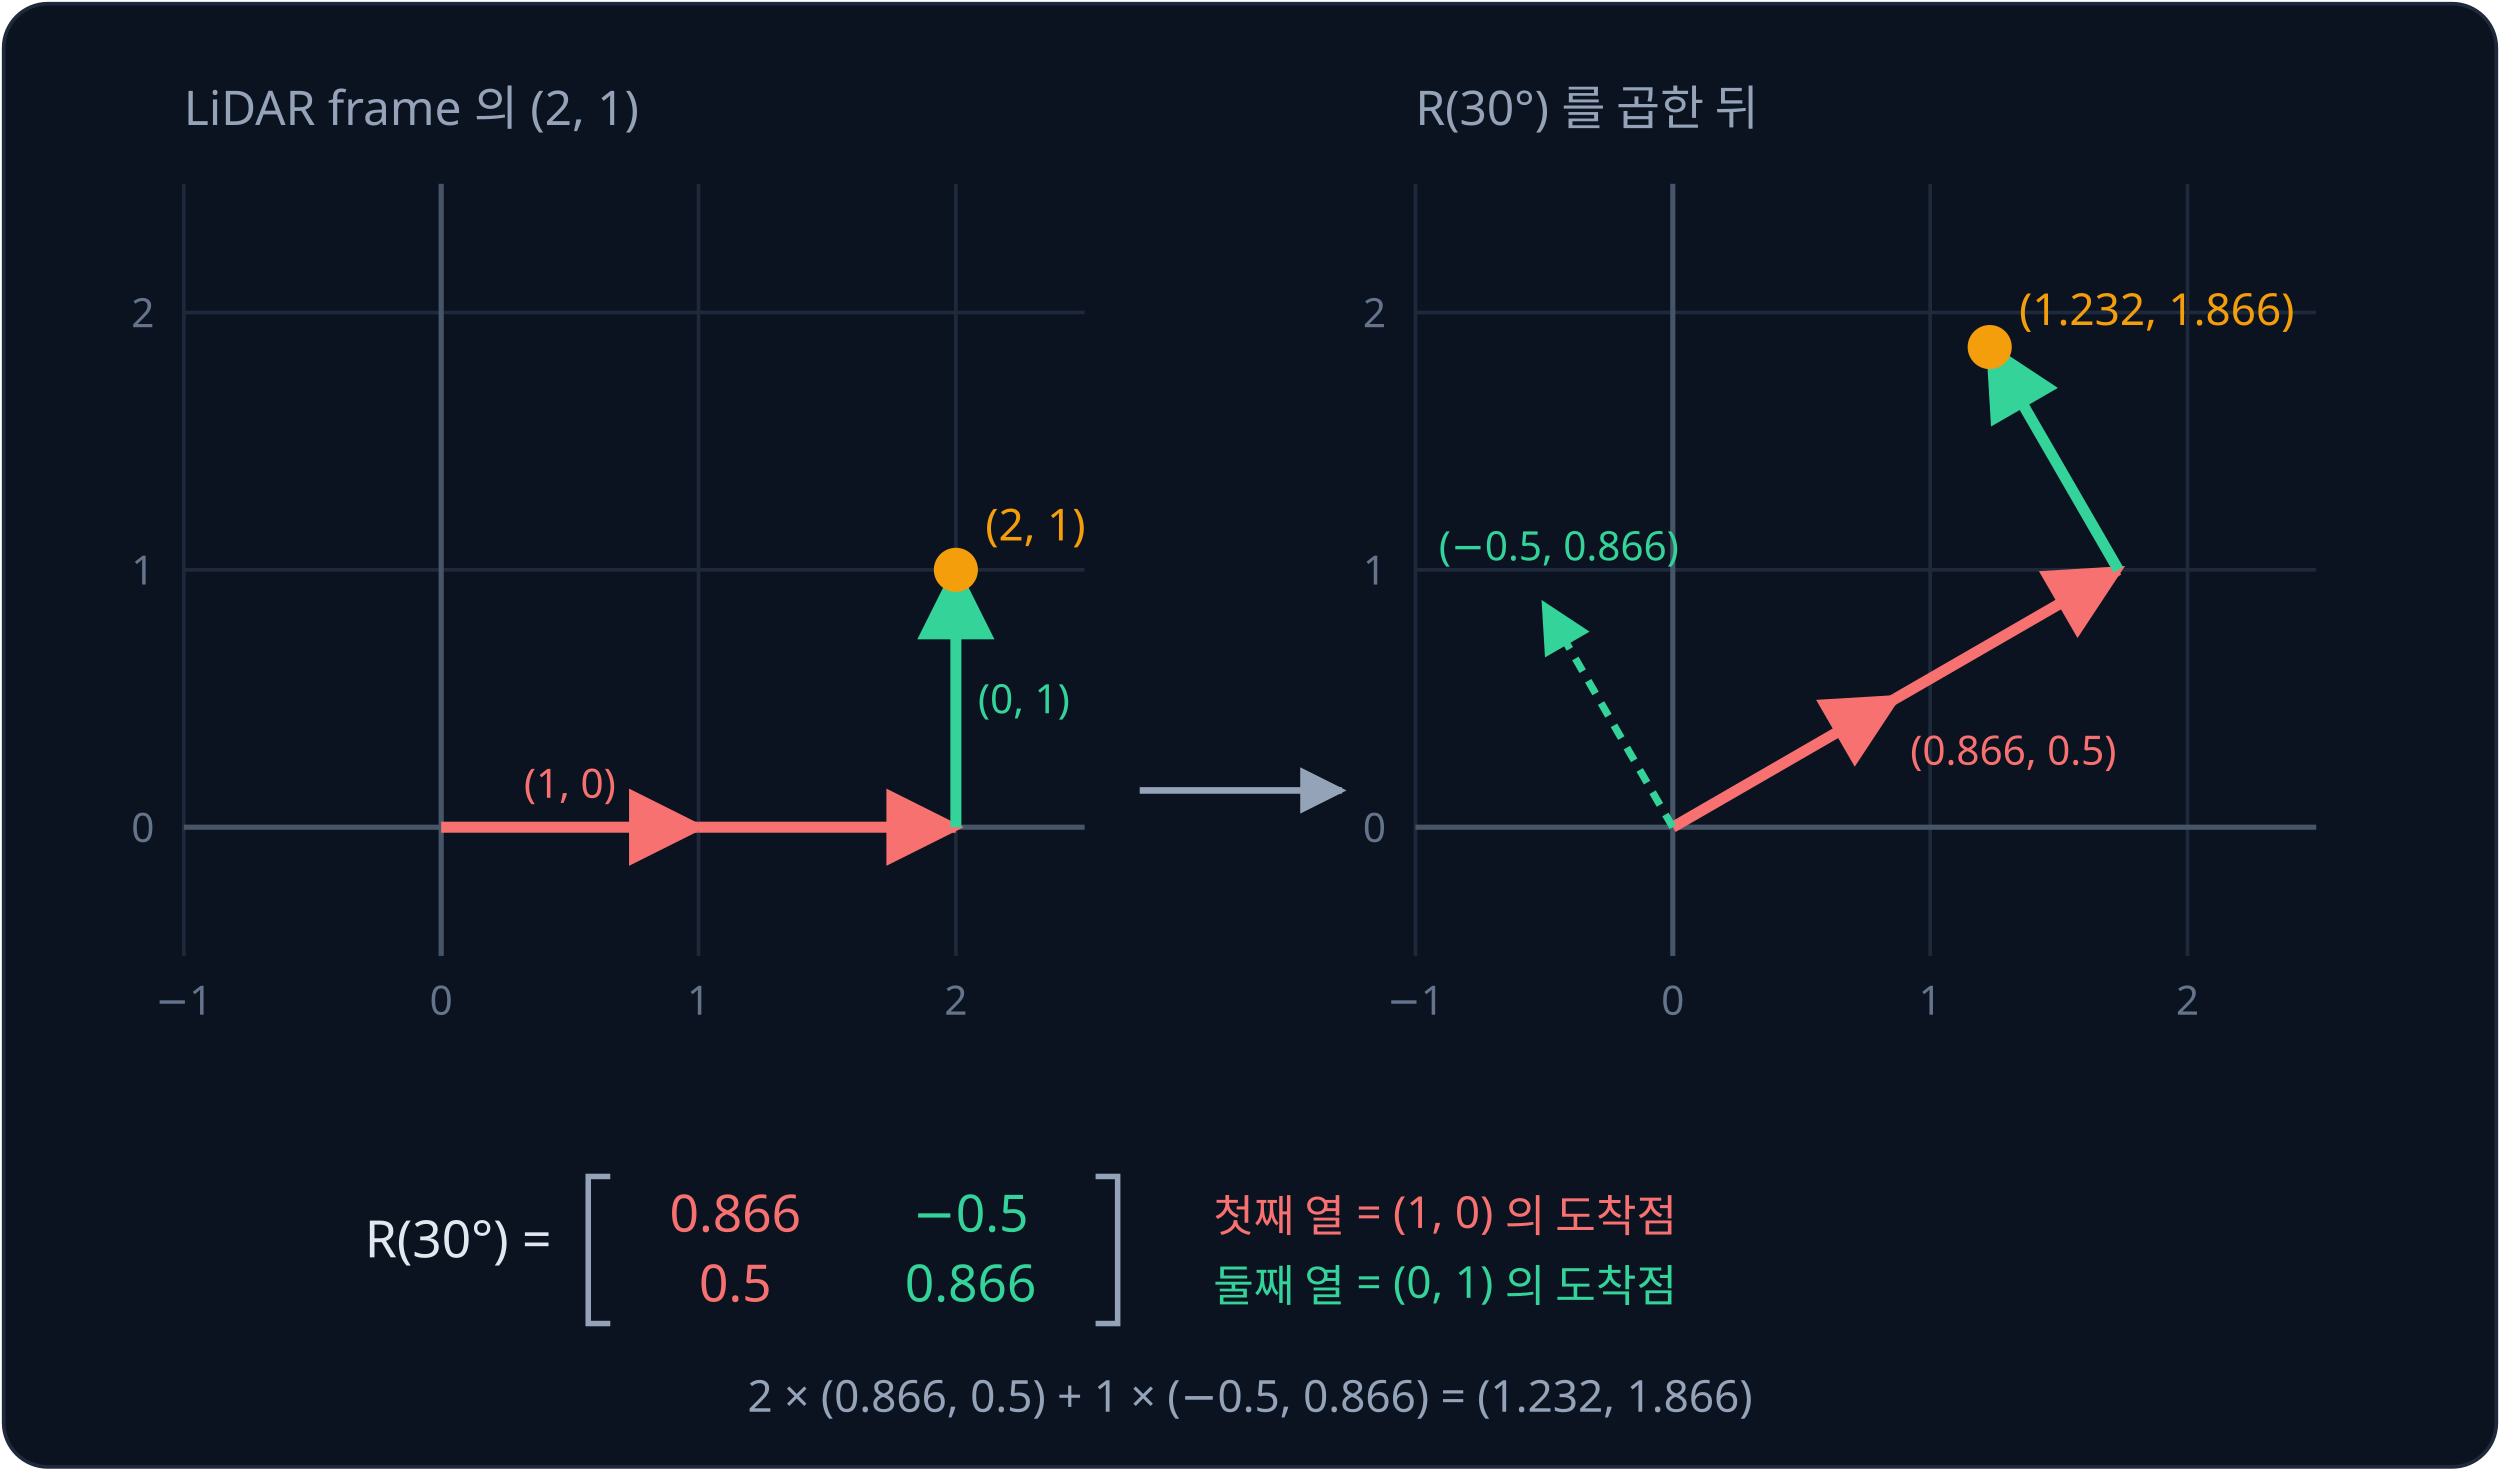
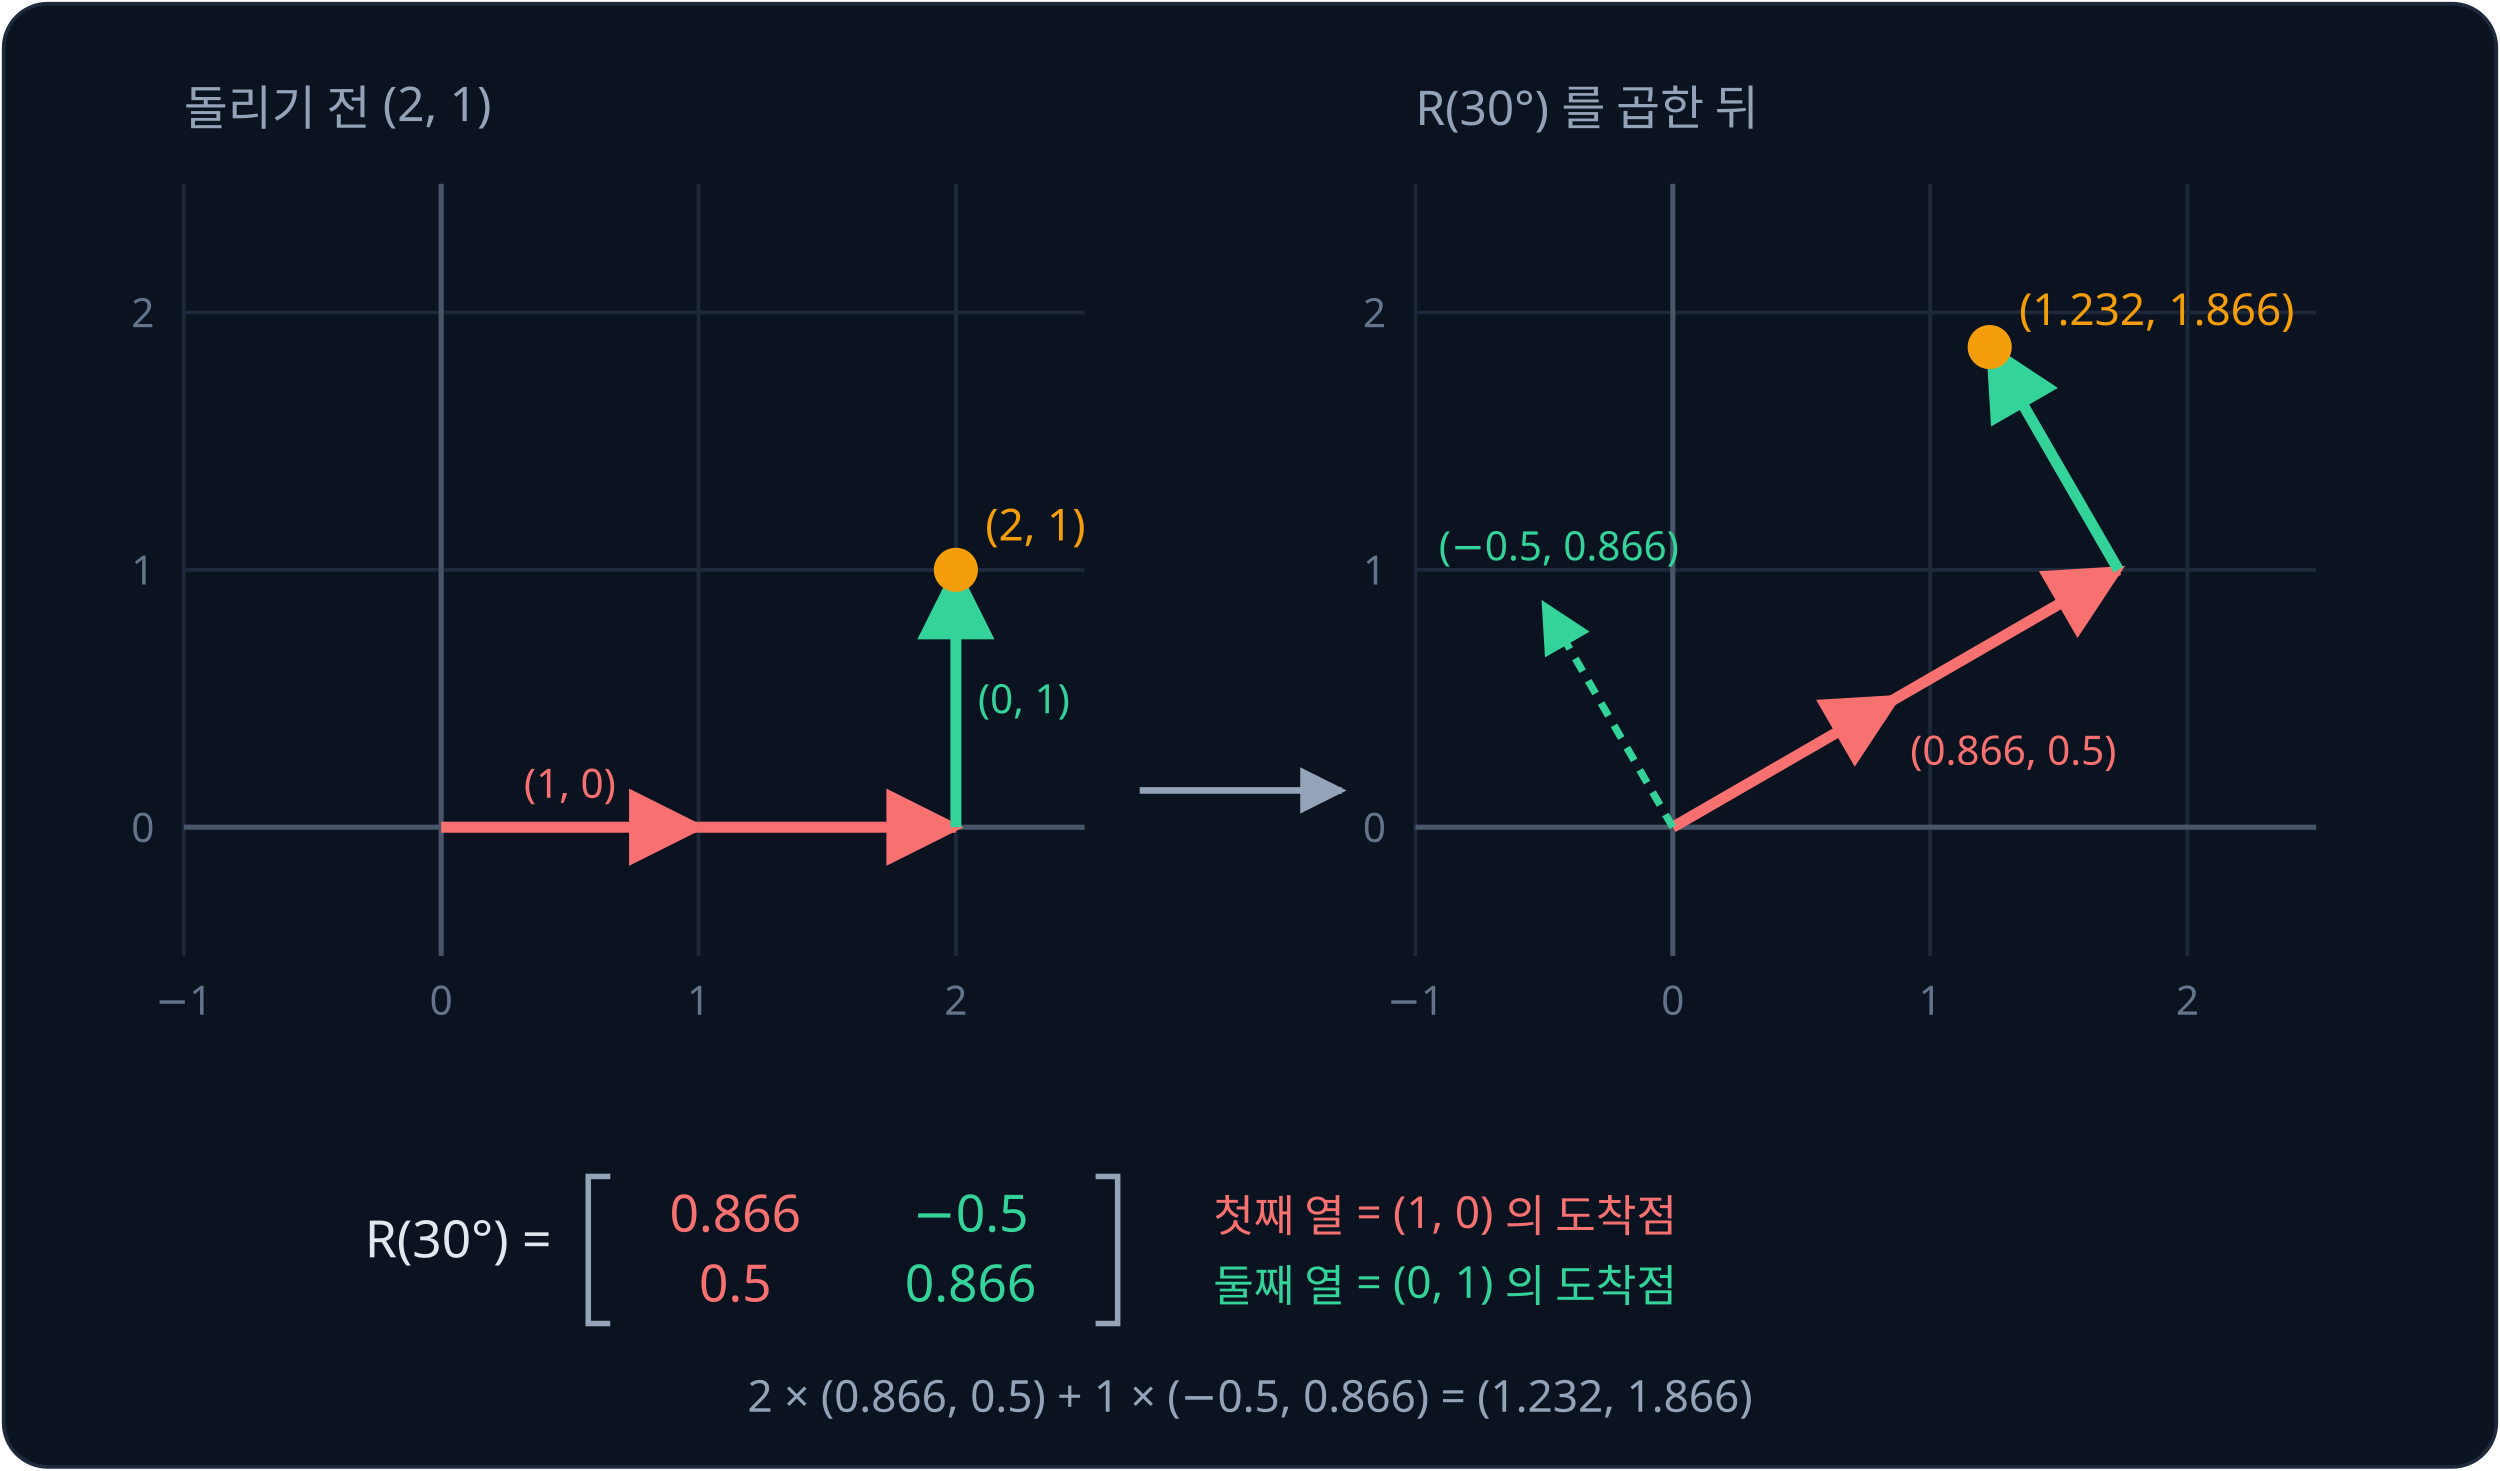
<svg xmlns="http://www.w3.org/2000/svg" viewBox="0 0 680 400" font-family="Pretendard, 'Apple SD Gothic Neo', 'Noto Sans KR', system-ui, sans-serif">
  <defs>
    <marker id="a-amber" viewBox="0 0 10 10" refX="9" refY="5" markerWidth="7" markerHeight="7" orient="auto-start-reverse">
      <path d="M0,0 L10,5 L0,10 z" fill="#f59e0b" />
    </marker>
    <marker id="a-sky" viewBox="0 0 10 10" refX="9" refY="5" markerWidth="7" markerHeight="7" orient="auto-start-reverse">
      <path d="M0,0 L10,5 L0,10 z" fill="#38bdf8" />
    </marker>
    <marker id="a-green" viewBox="0 0 10 10" refX="9" refY="5" markerWidth="7" markerHeight="7" orient="auto-start-reverse">
      <path d="M0,0 L10,5 L0,10 z" fill="#34d399" />
    </marker>
    <marker id="a-red" viewBox="0 0 10 10" refX="9" refY="5" markerWidth="7" markerHeight="7" orient="auto-start-reverse">
      <path d="M0,0 L10,5 L0,10 z" fill="#f87171" />
    </marker>
    <marker id="a-violet" viewBox="0 0 10 10" refX="9" refY="5" markerWidth="7" markerHeight="7" orient="auto-start-reverse">
      <path d="M0,0 L10,5 L0,10 z" fill="#a78bfa" />
    </marker>
    <marker id="a-gray" viewBox="0 0 10 10" refX="9" refY="5" markerWidth="7" markerHeight="7" orient="auto-start-reverse">
      <path d="M0,0 L10,5 L0,10 z" fill="#94a3b8" />
    </marker>
    <marker id="a-white" viewBox="0 0 10 10" refX="9" refY="5" markerWidth="7" markerHeight="7" orient="auto-start-reverse">
      <path d="M0,0 L10,5 L0,10 z" fill="#e2e8f0" />
    </marker>
    <marker id="a-dim" viewBox="0 0 10 10" refX="9" refY="5" markerWidth="7" markerHeight="7" orient="auto-start-reverse">
      <path d="M0,0 L10,5 L0,10 z" fill="#64748b" />
    </marker>
  </defs>
  <rect x="1" y="1" width="678" height="398" rx="12" fill="#0b1220" stroke="#1e293b" />
-   <text x="50.0" y="34.0" fill="#94a3b8" font-size="13" text-anchor="start">LiDAR frame 의 (2, 1)</text>
+   <text x="50.0" y="34.0" fill="#94a3b8" font-size="13" text-anchor="start">돌리기 전 (2, 1)</text>
  <text x="385.0" y="34.0" fill="#94a3b8" font-size="13" text-anchor="start">R(30°) 를 곱한 뒤</text>
  <line x1="50.0" y1="260.0" x2="50.0" y2="50.0" stroke="#1e293b" stroke-width="1" />
  <text x="50.0" y="276.0" fill="#64748b" font-size="11" text-anchor="middle">−1</text>
  <line x1="120.0" y1="260.0" x2="120.0" y2="50.0" stroke="#1e293b" stroke-width="1" />
  <text x="120.0" y="276.0" fill="#64748b" font-size="11" text-anchor="middle">0</text>
  <line x1="190.0" y1="260.0" x2="190.0" y2="50.0" stroke="#1e293b" stroke-width="1" />
  <text x="190.0" y="276.0" fill="#64748b" font-size="11" text-anchor="middle">1</text>
  <line x1="260.0" y1="260.0" x2="260.0" y2="50.0" stroke="#1e293b" stroke-width="1" />
  <text x="260.0" y="276.0" fill="#64748b" font-size="11" text-anchor="middle">2</text>
  <line x1="50.0" y1="225.0" x2="295.0" y2="225.0" stroke="#1e293b" stroke-width="1" />
  <text x="42.0" y="229.0" fill="#64748b" font-size="11" text-anchor="end">0</text>
  <line x1="50.0" y1="155.0" x2="295.0" y2="155.0" stroke="#1e293b" stroke-width="1" />
  <text x="42.0" y="159.0" fill="#64748b" font-size="11" text-anchor="end">1</text>
  <line x1="50.0" y1="85.0" x2="295.0" y2="85.0" stroke="#1e293b" stroke-width="1" />
  <text x="42.0" y="89.0" fill="#64748b" font-size="11" text-anchor="end">2</text>
  <line x1="120.0" y1="260.0" x2="120.0" y2="50.0" stroke="#475569" stroke-width="1.4" />
  <line x1="50.0" y1="225.0" x2="295.0" y2="225.0" stroke="#475569" stroke-width="1.4" />
  <line x1="385.0" y1="260.0" x2="385.0" y2="50.0" stroke="#1e293b" stroke-width="1" />
  <text x="385.0" y="276.0" fill="#64748b" font-size="11" text-anchor="middle">−1</text>
  <line x1="455.0" y1="260.0" x2="455.0" y2="50.0" stroke="#1e293b" stroke-width="1" />
  <text x="455.0" y="276.0" fill="#64748b" font-size="11" text-anchor="middle">0</text>
  <line x1="525.0" y1="260.0" x2="525.0" y2="50.0" stroke="#1e293b" stroke-width="1" />
  <text x="525.0" y="276.0" fill="#64748b" font-size="11" text-anchor="middle">1</text>
  <line x1="595.0" y1="260.0" x2="595.0" y2="50.0" stroke="#1e293b" stroke-width="1" />
  <text x="595.0" y="276.0" fill="#64748b" font-size="11" text-anchor="middle">2</text>
  <line x1="385.0" y1="225.0" x2="630.0" y2="225.0" stroke="#1e293b" stroke-width="1" />
  <text x="377.0" y="229.0" fill="#64748b" font-size="11" text-anchor="end">0</text>
  <line x1="385.0" y1="155.0" x2="630.0" y2="155.0" stroke="#1e293b" stroke-width="1" />
  <text x="377.0" y="159.0" fill="#64748b" font-size="11" text-anchor="end">1</text>
  <line x1="385.0" y1="85.0" x2="630.0" y2="85.0" stroke="#1e293b" stroke-width="1" />
  <text x="377.0" y="89.0" fill="#64748b" font-size="11" text-anchor="end">2</text>
  <line x1="455.0" y1="260.0" x2="455.0" y2="50.0" stroke="#475569" stroke-width="1.4" />
  <line x1="385.0" y1="225.0" x2="630.0" y2="225.0" stroke="#475569" stroke-width="1.4" />
  <line x1="120.0" y1="225.0" x2="190.0" y2="225.0" stroke="#f87171" stroke-width="3" marker-end="url(#a-red)" />
  <line x1="190.0" y1="225.0" x2="260.0" y2="225.0" stroke="#f87171" stroke-width="3" marker-end="url(#a-red)" />
  <line x1="260.0" y1="225.0" x2="260.0" y2="155.0" stroke="#34d399" stroke-width="3" marker-end="url(#a-green)" />
  <circle cx="260.0" cy="155.0" r="6" fill="#f59e0b" />
  <text x="268.0" y="147.0" fill="#f59e0b" font-size="12" text-anchor="start">(2, 1)</text>
  <text x="155.0" y="217.0" fill="#f87171" font-size="11" text-anchor="middle">(1, 0)</text>
  <text x="266.0" y="194.0" fill="#34d399" font-size="11" text-anchor="start">(0, 1)</text>
  <line x1="455.0" y1="225.0" x2="515.6" y2="190.0" stroke="#f87171" stroke-width="3" marker-end="url(#a-red)" />
  <line x1="515.6" y1="190.0" x2="576.2" y2="155.0" stroke="#f87171" stroke-width="3" marker-end="url(#a-red)" />
  <line x1="576.2" y1="155.0" x2="541.2" y2="94.4" stroke="#34d399" stroke-width="3" marker-end="url(#a-green)" />
  <line x1="455.0" y1="225.0" x2="420.0" y2="164.4" stroke="#34d399" stroke-width="2" stroke-dasharray="4 3" marker-end="url(#a-green)" />
  <circle cx="541.2" cy="94.4" r="6" fill="#f59e0b" />
  <text x="549.2" y="88.4" fill="#f59e0b" font-size="12" text-anchor="start">(1.232, 1.866)</text>
  <text x="519.6" y="208.0" fill="#f87171" font-size="11" text-anchor="start">(0.866, 0.5)</text>
  <text x="424.0" y="152.4" fill="#34d399" font-size="11" text-anchor="middle">(−0.5, 0.866)</text>
  <line x1="310.0" y1="215.0" x2="365.0" y2="215.0" stroke="#94a3b8" stroke-width="1.8" marker-end="url(#a-gray)" />
  <text x="150.0" y="342.0" fill="#e2e8f0" font-size="14" text-anchor="end">R(30°) =</text>
  <path d="M166,320 l-6,0 l0,40 l6,0" fill="none" stroke="#94a3b8" stroke-width="1.5" />
  <path d="M298,320 l6,0 l0,40 l-6,0" fill="none" stroke="#94a3b8" stroke-width="1.5" />
  <text x="200.0" y="335.0" fill="#f87171" font-size="14" text-anchor="middle">0.866</text>
  <text x="200.0" y="354.0" fill="#f87171" font-size="14" text-anchor="middle">0.5</text>
  <text x="264.0" y="335.0" fill="#34d399" font-size="14" text-anchor="middle">−0.5</text>
  <text x="264.0" y="354.0" fill="#34d399" font-size="14" text-anchor="middle">0.866</text>
  <text x="330.0" y="335.0" fill="#f87171" font-size="12" text-anchor="start">첫째 열 = (1, 0) 의 도착점</text>
  <text x="330.0" y="354.0" fill="#34d399" font-size="12" text-anchor="start">둘째 열 = (0, 1) 의 도착점</text>
  <text x="340.0" y="384.0" fill="#94a3b8" font-size="12" text-anchor="middle">2 × (0.866, 0.5) + 1 × (−0.5, 0.866) = (1.232, 1.866)</text>
</svg>
